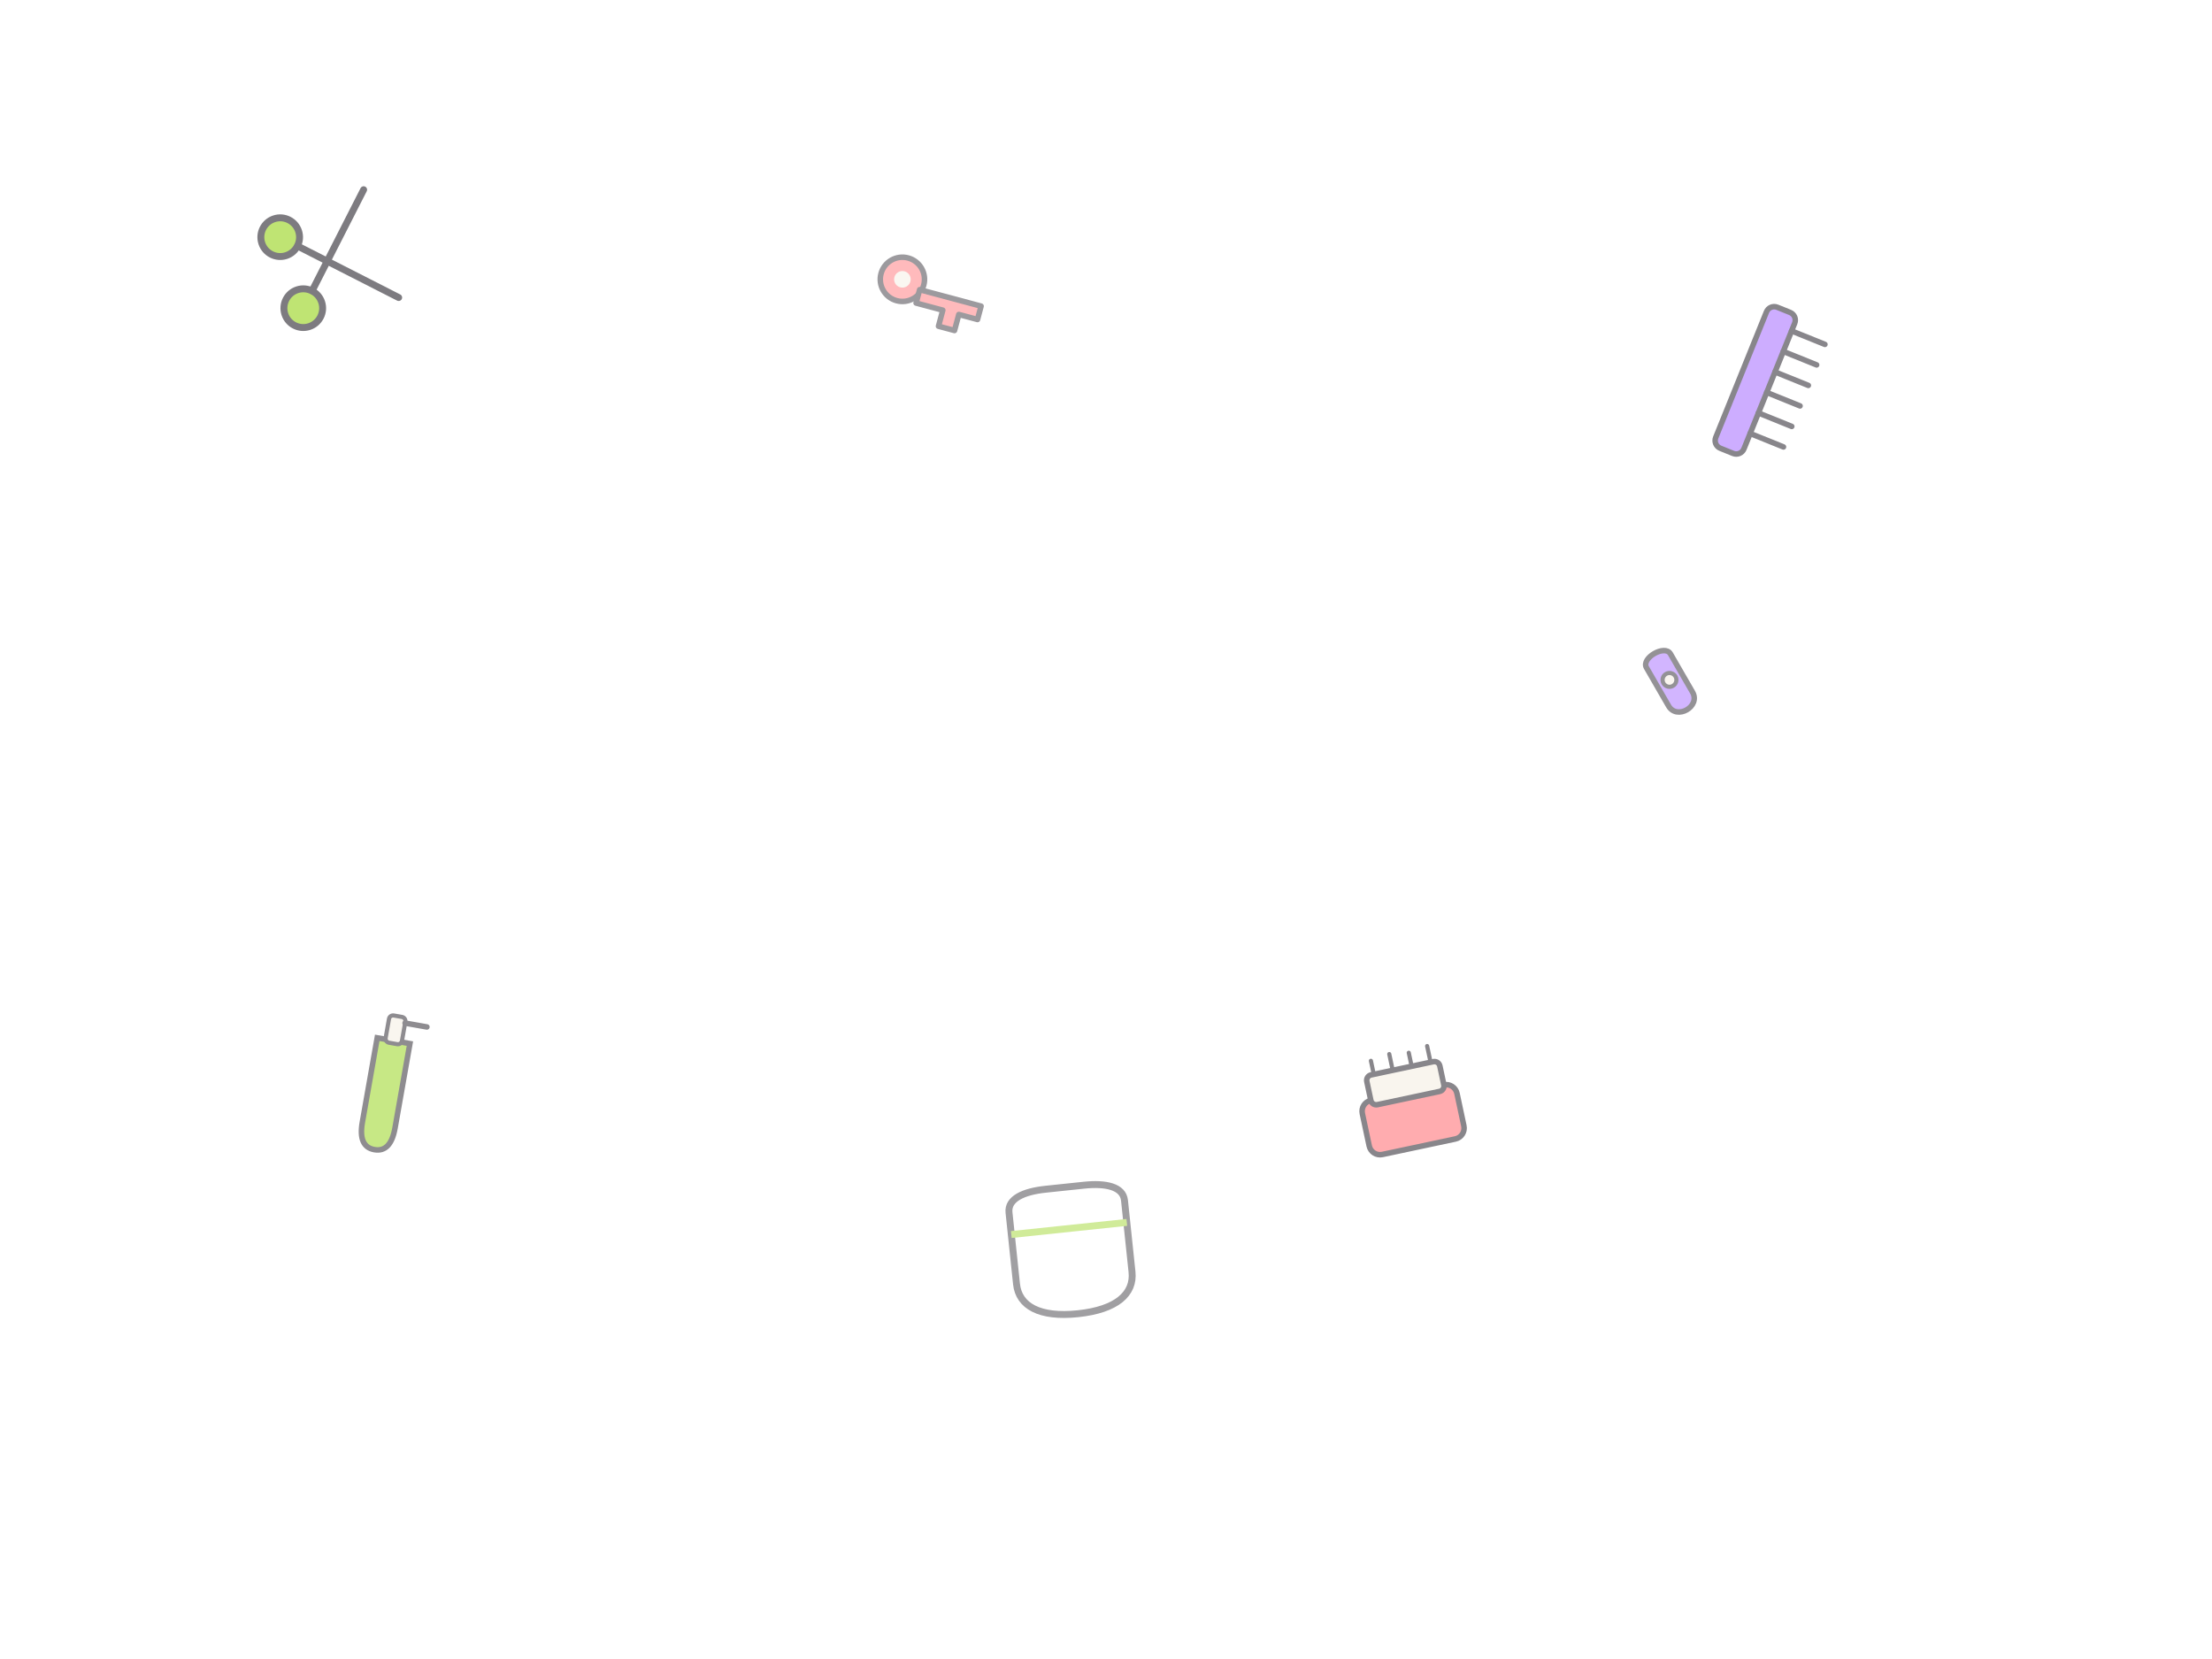
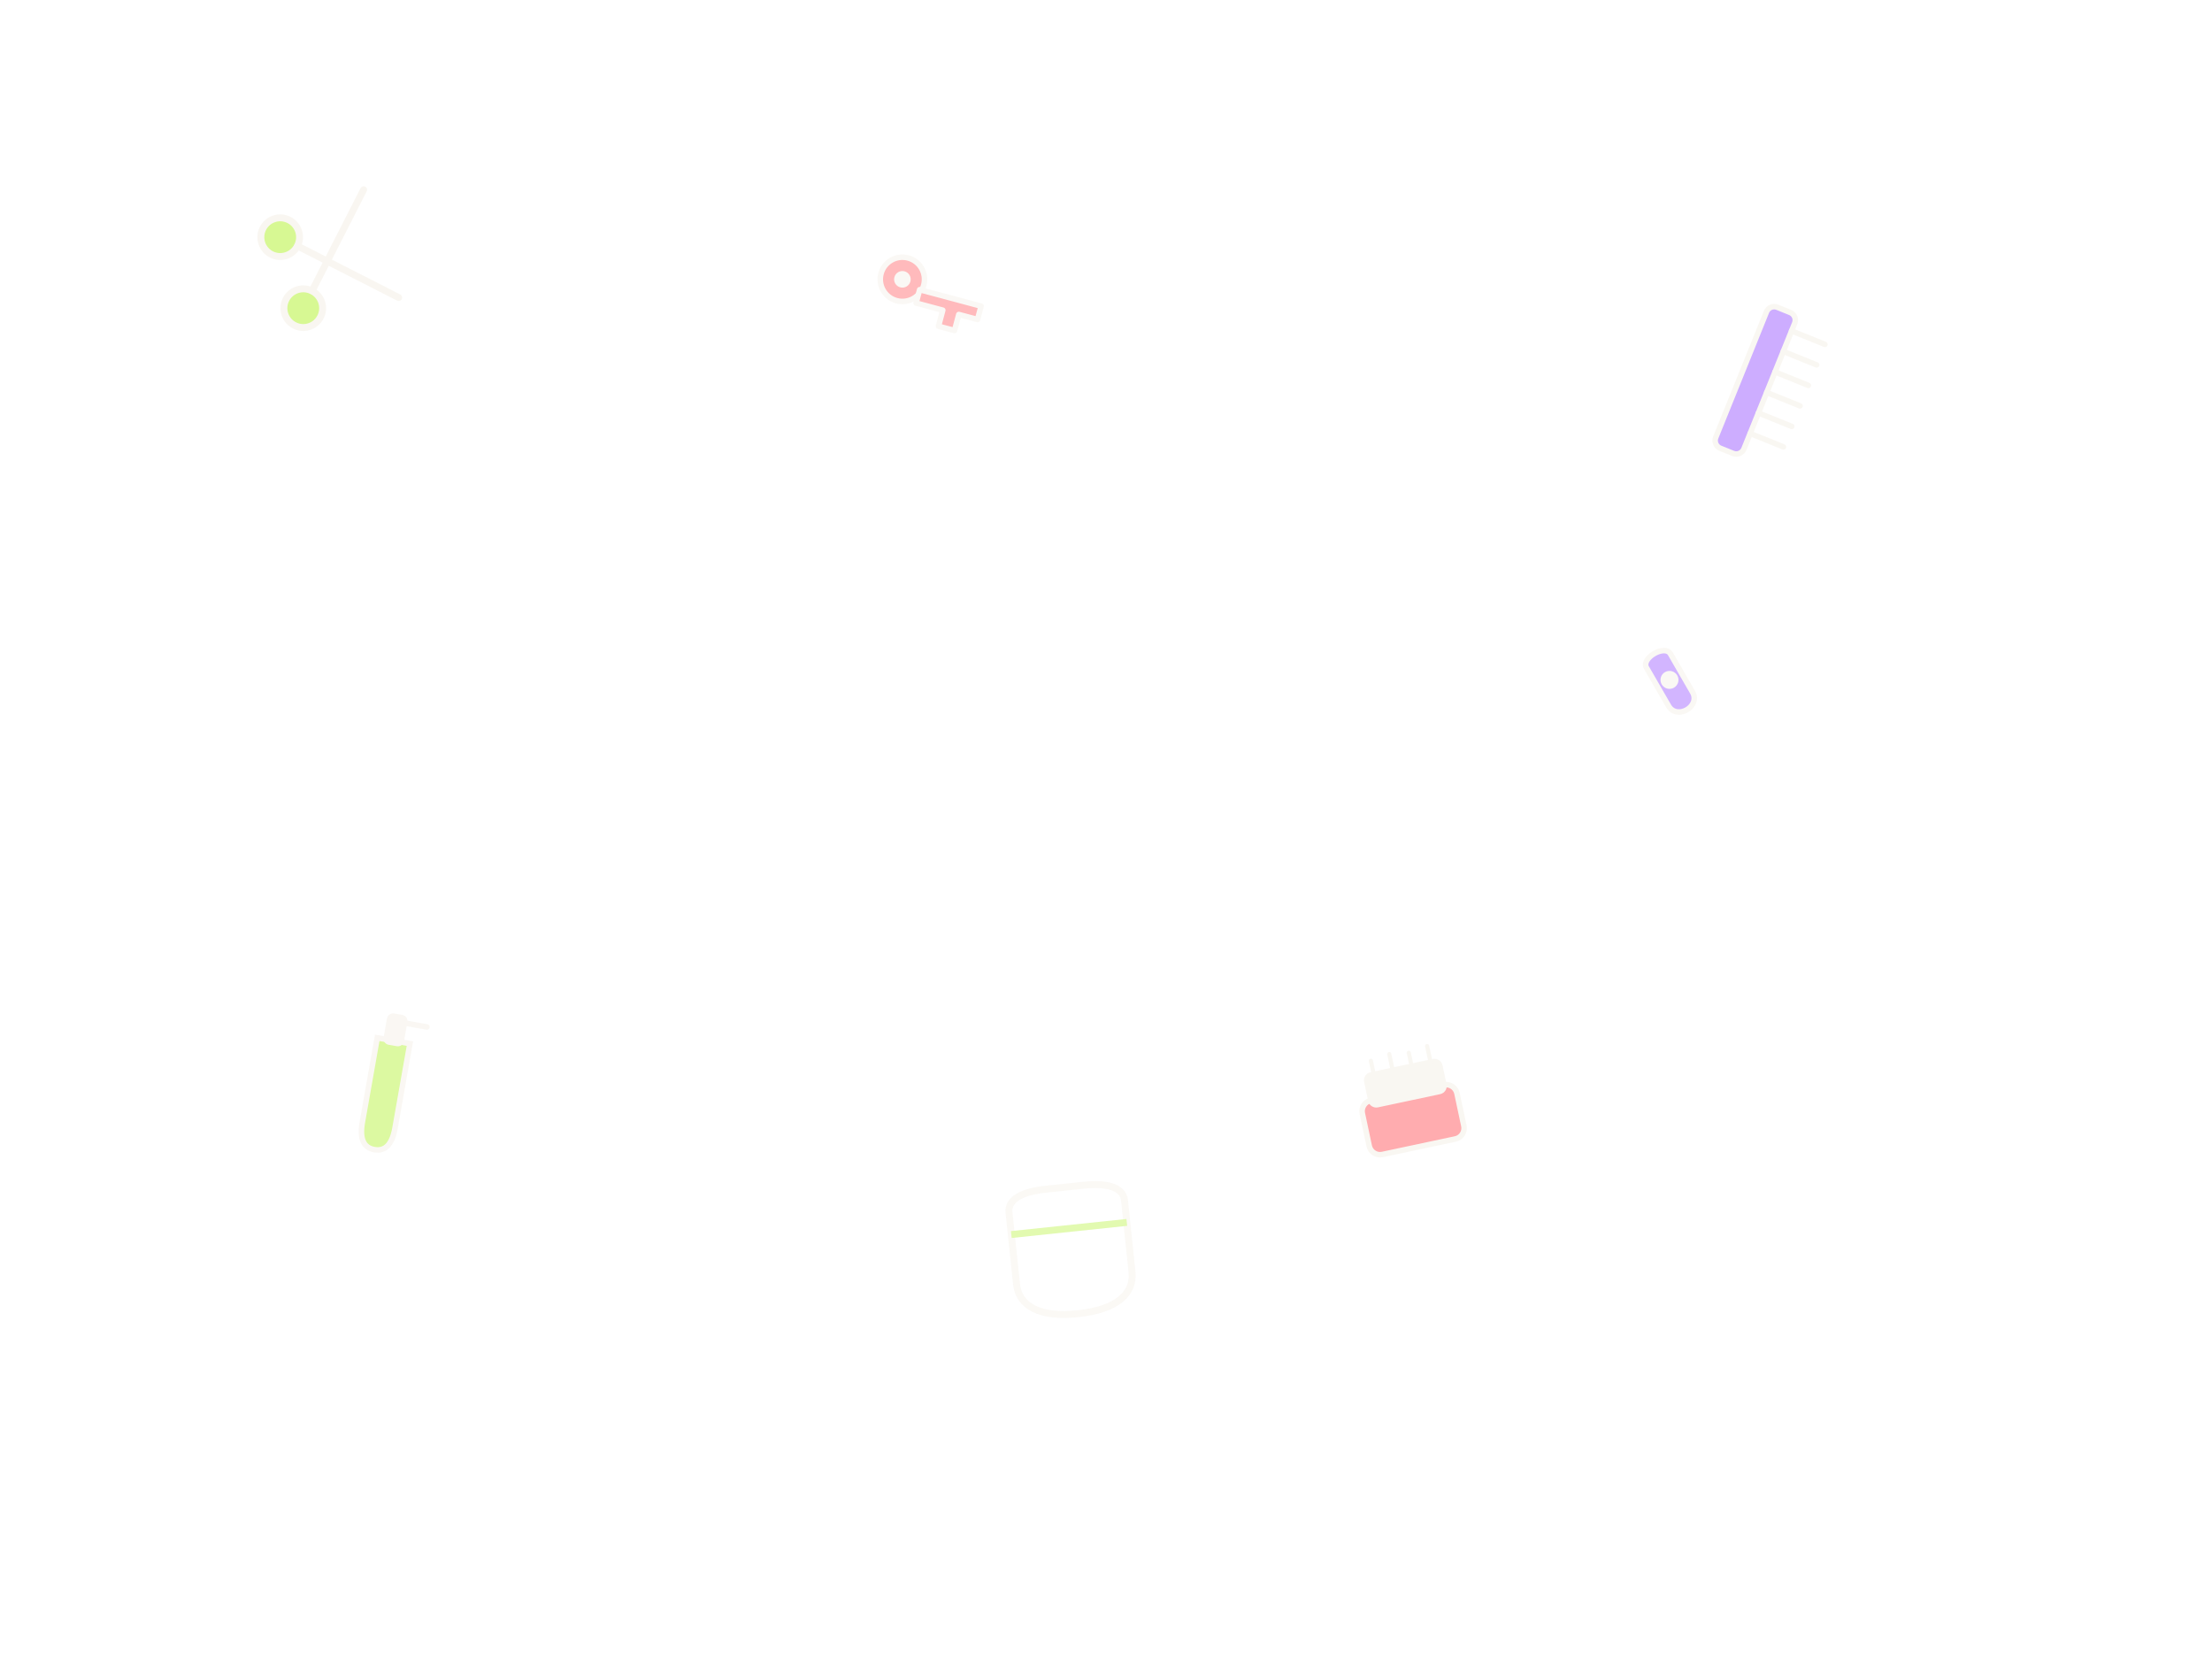
<svg xmlns="http://www.w3.org/2000/svg" width="1600" height="1200" viewBox="0 0 1600 1200" fill="none">
  <g transform="translate(180 160) rotate(-18)" opacity=".55">
-     <circle cx="18" cy="18" r="14" stroke="#120E17" stroke-width="5" fill="#8ACE00" />
-     <circle cx="18" cy="72" r="14" stroke="#120E17" stroke-width="5" fill="#8ACE00" />
-     <path d="M28 28 L86 86 M28 62 L86 4" stroke="#120E17" stroke-width="5" stroke-linecap="round" />
+     <circle cx="18" cy="18" r="14" stroke="#F4EFE6" stroke-width="5" fill="#B6F23A" />
+     <circle cx="18" cy="72" r="14" stroke="#F4EFE6" stroke-width="5" fill="#B6F23A" />
+     <path d="M28 28 L86 86 M28 62 L86 4" stroke="#F4EFE6" stroke-width="5" stroke-linecap="round" />
  </g>
  <g transform="translate(1280 220) rotate(22)" opacity=".5">
-     <rect x="0" y="0" width="22" height="110" rx="6" fill="#9B5CFF" stroke="#120E17" stroke-width="4" />
-     <path d="M22 12 H48 M22 28 H48 M22 44 H48 M22 60 H48 M22 76 H48 M22 92 H48" stroke="#120E17" stroke-width="4" stroke-linecap="round" />
+     <rect x="0" y="0" width="22" height="110" rx="6" fill="#9B5CFF" stroke="#F4EFE6" stroke-width="4" />
+     <path d="M22 12 H48 M22 28 H48 M22 44 H48 M22 60 H48 M22 76 H48 M22 92 H48" stroke="#F4EFE6" stroke-width="4" stroke-linecap="round" />
  </g>
  <g transform="translate(980 780) rotate(-12)" opacity=".5">
-     <rect x="0" y="18" width="70" height="40" rx="8" fill="#FF5A5F" stroke="#120E17" stroke-width="4" />
-     <rect x="8" y="0" width="54" height="22" rx="4" fill="#F3ECDE" stroke="#120E17" stroke-width="4" />
-     <path d="M14 0 V-10 M28 0 V-12 M42 0 V-10 M56 0 V-12" stroke="#120E17" stroke-width="3" stroke-linecap="round" />
+     <rect x="0" y="18" width="70" height="40" rx="8" fill="#FF5A5F" stroke="#F4EFE6" stroke-width="4" />
+     <rect x="8" y="0" width="54" height="22" rx="4" fill="#F4EFE6" stroke="#F4EFE6" stroke-width="4" />
+     <path d="M14 0 V-10 M28 0 V-12 M42 0 V-10 M56 0 V-12" stroke="#F4EFE6" stroke-width="3" stroke-linecap="round" />
  </g>
  <g transform="translate(260 720) rotate(10)" opacity=".48">
-     <path d="M18 28 H42 V90 Q42 108 30 108 H30 Q18 108 18 90 Z" fill="#8ACE00" stroke="#120E17" stroke-width="4" />
-     <rect x="24" y="10" width="12" height="20" rx="3" fill="#F3ECDE" stroke="#120E17" stroke-width="3" />
-     <path d="M36 14 H52" stroke="#120E17" stroke-width="4" stroke-linecap="round" />
+     <path d="M18 28 H42 V90 Q42 108 30 108 H30 Q18 108 18 90 Z" fill="#B6F23A" stroke="#F4EFE6" stroke-width="4" />
+     <rect x="24" y="10" width="12" height="20" rx="3" fill="#F4EFE6" stroke="#F4EFE6" stroke-width="3" />
+     <path d="M36 14 H52" stroke="#F4EFE6" stroke-width="4" stroke-linecap="round" />
  </g>
  <g transform="translate(1180 480) rotate(-30)" opacity=".45">
-     <path d="M8 8 C8 0 28 0 28 8 V40 C28 52 8 52 8 40 Z" fill="#9B5CFF" stroke="#120E17" stroke-width="4" />
-     <circle cx="18" cy="24" r="5" fill="#F3ECDE" stroke="#120E17" stroke-width="3" />
+     <path d="M8 8 C8 0 28 0 28 8 V40 C28 52 8 52 8 40 Z" fill="#9B5CFF" stroke="#F4EFE6" stroke-width="4" />
+     <circle cx="18" cy="24" r="5" fill="#F4EFE6" stroke="#F4EFE6" stroke-width="3" />
  </g>
  <g transform="translate(640 180) rotate(15)" opacity=".42">
-     <circle cx="18" cy="18" r="16" fill="#FF5A5F" stroke="#120E17" stroke-width="4" />
-     <circle cx="18" cy="18" r="6" fill="#F3ECDE" />
-     <path d="M32 22 H78 V32 H64 V44 H52 V32 H32 Z" fill="#FF5A5F" stroke="#120E17" stroke-width="4" stroke-linejoin="round" />
+     <circle cx="18" cy="18" r="16" fill="#FF5A5F" stroke="#F4EFE6" stroke-width="4" />
+     <circle cx="18" cy="18" r="6" fill="#F4EFE6" />
+     <path d="M32 22 H78 V32 H64 V44 H52 V32 H32 Z" fill="#FF5A5F" stroke="#F4EFE6" stroke-width="4" stroke-linejoin="round" />
  </g>
  <g transform="translate(720 860) rotate(-6)" opacity=".4">
-     <path d="M8 18 C8 8 20 4 36 4 H64 C80 4 92 8 92 18 V70 C92 86 78 96 50 96 C22 96 8 86 8 70 Z" fill="none" stroke="#120E17" stroke-width="5" />
-     <path d="M8 34 H92" stroke="#8ACE00" stroke-width="5" />
+     <path d="M8 18 C8 8 20 4 36 4 H64 C80 4 92 8 92 18 V70 C92 86 78 96 50 96 C22 96 8 86 8 70 Z" fill="none" stroke="#F4EFE6" stroke-width="5" />
+     <path d="M8 34 H92" stroke="#B6F23A" stroke-width="5" />
  </g>
</svg>
